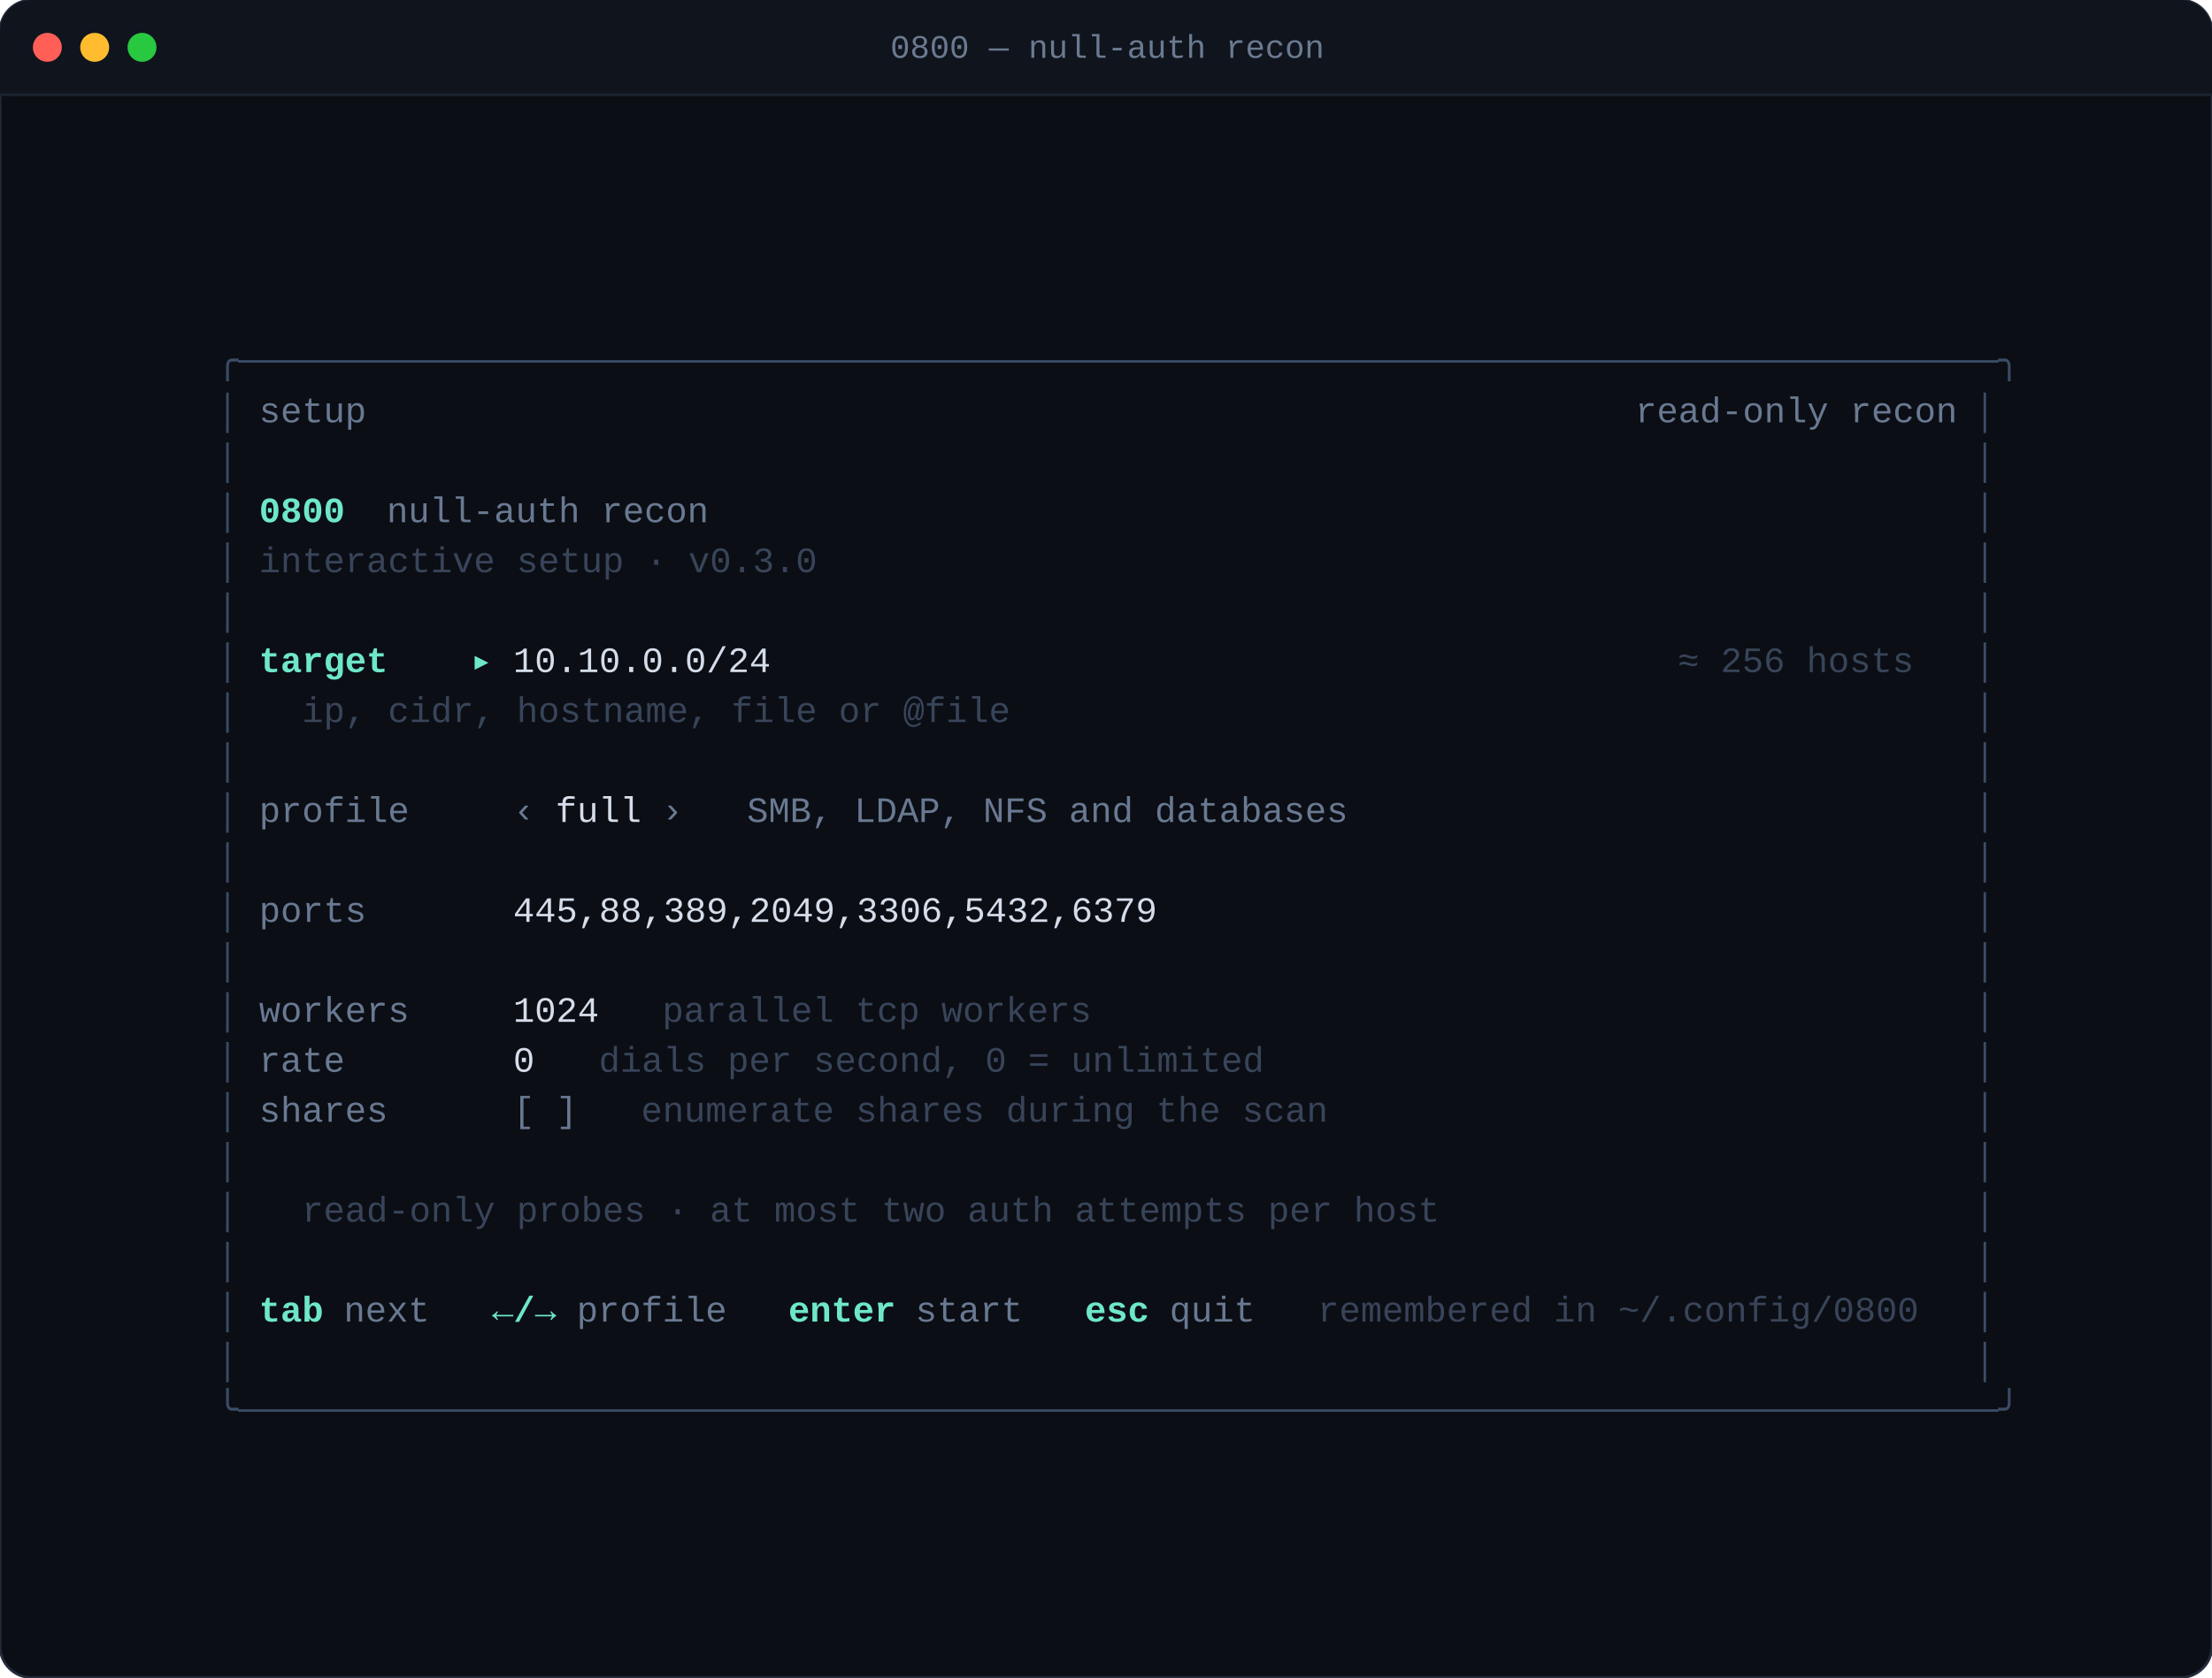
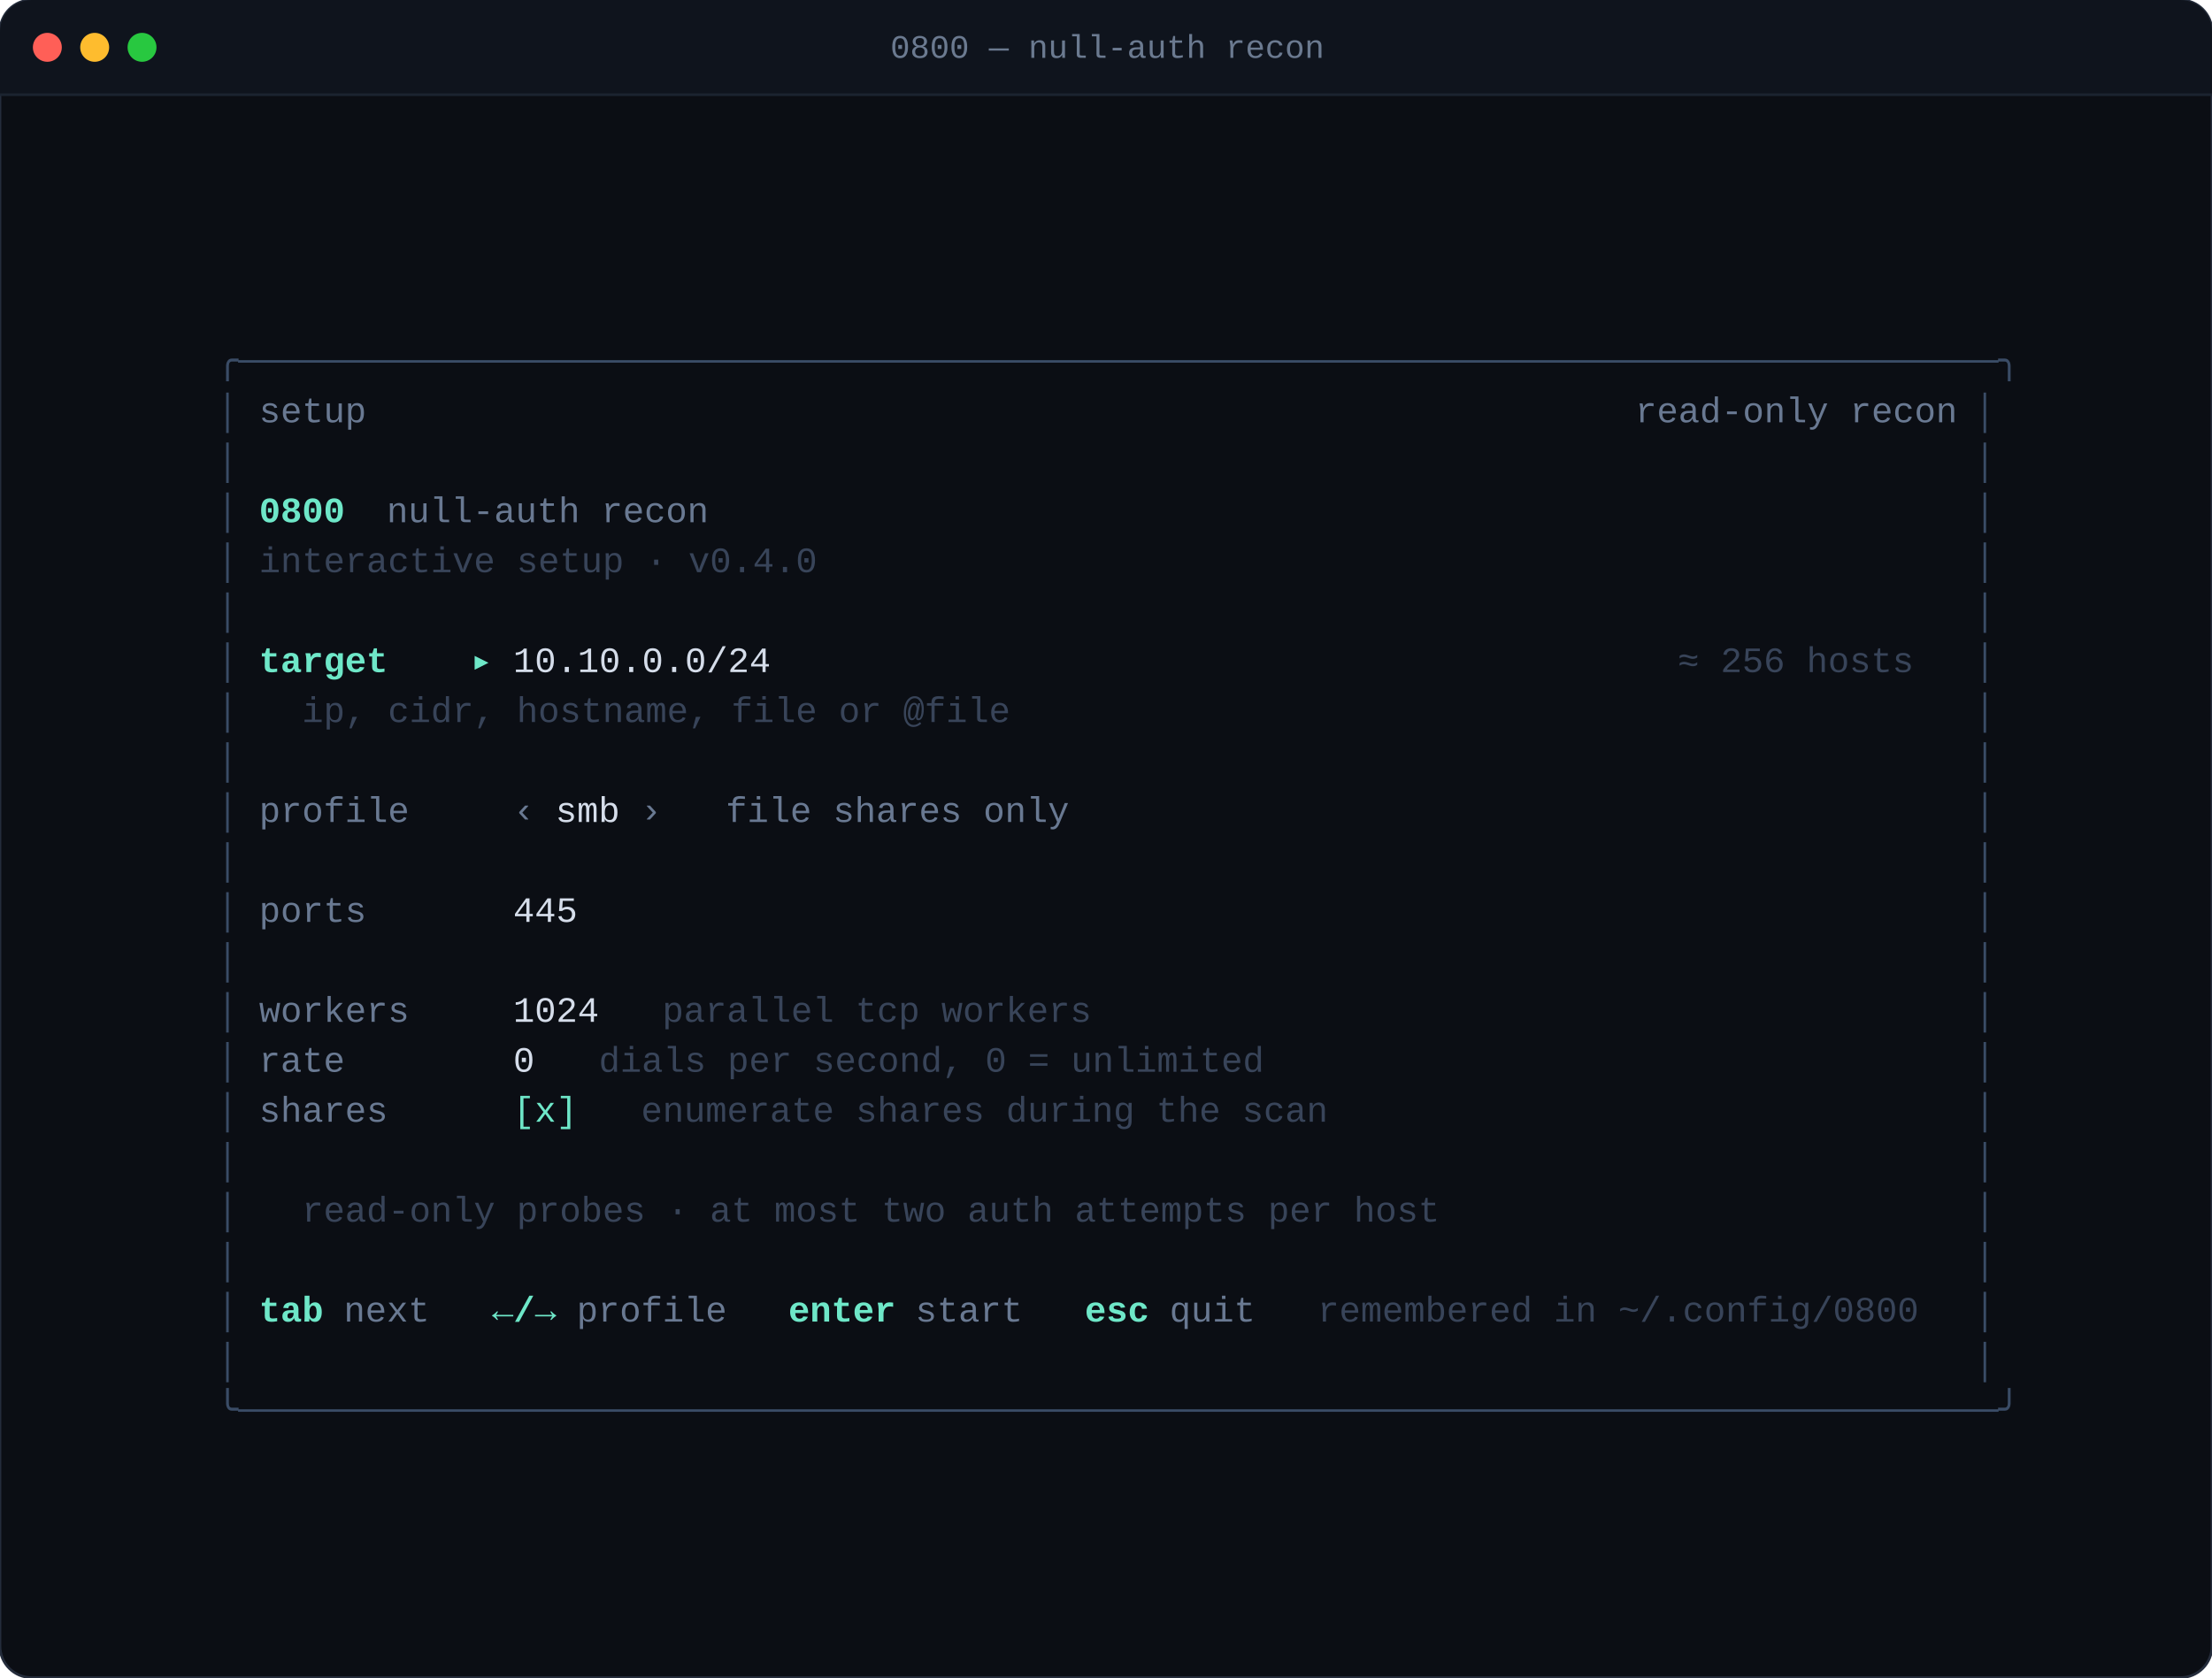
<svg xmlns="http://www.w3.org/2000/svg" width="841" height="638" viewBox="0 0 841 638" font-family="'JetBrains Mono','SFMono-Regular',Menlo,Consolas,'Liberation Mono',monospace">
  <defs>
    <clipPath id="c">
      <rect x="0" y="0" width="841.00" height="638.00" rx="12.00" />
    </clipPath>
  </defs>
  <rect width="841" height="638" rx="12" fill="#0B0E14" />
  <rect width="841" height="638" rx="12" fill="#0B0E14" stroke="#242C3B" stroke-width="1" />
  <g clip-path="url(#c)">
    <rect x="0" y="0" width="841" height="36" fill="#0F141D" />
    <line x1="0" y1="36" x2="841" y2="36" stroke="#1B2330" />
    <circle cx="18" cy="18" r="5.5" fill="#FF5F57" />
    <circle cx="36" cy="18" r="5.5" fill="#FEBC2E" />
    <circle cx="54" cy="18" r="5.5" fill="#28C840" />
    <text x="421" y="22" fill="#6B7A90" font-size="12.5" text-anchor="middle">0800 — null-auth recon</text>
  </g>
  <g clip-path="url(#c)">
    <text font-size="13.6">
      <tspan x="82.40" y="141.60" fill="#3a4c66" textLength="676.20" lengthAdjust="spacingAndGlyphs" xml:space="preserve">╭──────────────────────────────────────────────────────────────────────────────────╮</tspan>
    </text>
    <text font-size="13.6">
      <tspan x="82.40" y="160.60" fill="#3a4c66" textLength="8.05" lengthAdjust="spacingAndGlyphs" xml:space="preserve">│</tspan>
      <tspan x="98.50" y="160.60" fill="#697992" textLength="40.25" lengthAdjust="spacingAndGlyphs" xml:space="preserve">setup</tspan>
      <tspan x="621.75" y="160.60" fill="#697992" textLength="120.75" lengthAdjust="spacingAndGlyphs" xml:space="preserve">read-only recon</tspan>
      <tspan x="750.55" y="160.60" fill="#3a4c66" textLength="8.05" lengthAdjust="spacingAndGlyphs" xml:space="preserve">│</tspan>
    </text>
    <text font-size="13.6">
      <tspan x="82.40" y="179.60" fill="#3a4c66" textLength="8.05" lengthAdjust="spacingAndGlyphs" xml:space="preserve">│</tspan>
      <tspan x="750.55" y="179.60" fill="#3a4c66" textLength="8.05" lengthAdjust="spacingAndGlyphs" xml:space="preserve">│</tspan>
    </text>
    <text font-size="13.6">
      <tspan x="82.40" y="198.60" fill="#3a4c66" textLength="8.05" lengthAdjust="spacingAndGlyphs" xml:space="preserve">│</tspan>
      <tspan x="98.50" y="198.60" fill="#6ee7c8" font-weight="700" textLength="32.20" lengthAdjust="spacingAndGlyphs" xml:space="preserve">0800</tspan>
      <tspan x="130.70" y="198.60" fill="#697992" textLength="136.85" lengthAdjust="spacingAndGlyphs" xml:space="preserve">  null-auth recon</tspan>
      <tspan x="750.55" y="198.60" fill="#3a4c66" textLength="8.05" lengthAdjust="spacingAndGlyphs" xml:space="preserve">│</tspan>
    </text>
    <text font-size="13.6">
      <tspan x="82.40" y="217.60" fill="#3a4c66" textLength="8.05" lengthAdjust="spacingAndGlyphs" xml:space="preserve">│</tspan>
-       <tspan x="98.50" y="217.60" fill="#384459" textLength="209.30" lengthAdjust="spacingAndGlyphs" xml:space="preserve">interactive setup · v0.3.0</tspan>
+       <tspan x="98.50" y="217.60" fill="#384459" textLength="209.30" lengthAdjust="spacingAndGlyphs" xml:space="preserve">interactive setup · v0.4.0</tspan>
      <tspan x="750.55" y="217.60" fill="#3a4c66" textLength="8.05" lengthAdjust="spacingAndGlyphs" xml:space="preserve">│</tspan>
    </text>
    <text font-size="13.6">
      <tspan x="82.40" y="236.60" fill="#3a4c66" textLength="8.05" lengthAdjust="spacingAndGlyphs" xml:space="preserve">│</tspan>
      <tspan x="750.55" y="236.60" fill="#3a4c66" textLength="8.05" lengthAdjust="spacingAndGlyphs" xml:space="preserve">│</tspan>
    </text>
    <text font-size="13.6">
      <tspan x="82.40" y="255.60" fill="#3a4c66" textLength="8.05" lengthAdjust="spacingAndGlyphs" xml:space="preserve">│</tspan>
      <tspan x="98.50" y="255.60" fill="#6ee7c8" font-weight="700" textLength="80.50" lengthAdjust="spacingAndGlyphs" xml:space="preserve">target    </tspan>
      <tspan x="179.00" y="255.60" fill="#6ee7c8" textLength="16.10" lengthAdjust="spacingAndGlyphs" xml:space="preserve">▸ </tspan>
      <tspan x="195.10" y="255.60" fill="#d5ddea" textLength="96.60" lengthAdjust="spacingAndGlyphs" xml:space="preserve">10.10.0.0/24</tspan>
      <tspan x="637.85" y="255.60" fill="#384459" textLength="88.55" lengthAdjust="spacingAndGlyphs" xml:space="preserve">≈ 256 hosts</tspan>
      <tspan x="750.55" y="255.60" fill="#3a4c66" textLength="8.05" lengthAdjust="spacingAndGlyphs" xml:space="preserve">│</tspan>
    </text>
    <text font-size="13.6">
      <tspan x="82.40" y="274.60" fill="#3a4c66" textLength="8.05" lengthAdjust="spacingAndGlyphs" xml:space="preserve">│</tspan>
      <tspan x="98.50" y="274.60" fill="#384459" textLength="281.75" lengthAdjust="spacingAndGlyphs" xml:space="preserve">  ip, cidr, hostname, file or @file</tspan>
      <tspan x="750.55" y="274.60" fill="#3a4c66" textLength="8.05" lengthAdjust="spacingAndGlyphs" xml:space="preserve">│</tspan>
    </text>
    <text font-size="13.6">
      <tspan x="82.40" y="293.60" fill="#3a4c66" textLength="8.05" lengthAdjust="spacingAndGlyphs" xml:space="preserve">│</tspan>
      <tspan x="750.55" y="293.60" fill="#3a4c66" textLength="8.05" lengthAdjust="spacingAndGlyphs" xml:space="preserve">│</tspan>
    </text>
    <text font-size="13.6">
      <tspan x="82.40" y="312.60" fill="#3a4c66" textLength="8.05" lengthAdjust="spacingAndGlyphs" xml:space="preserve">│</tspan>
      <tspan x="98.50" y="312.60" fill="#697992" textLength="80.50" lengthAdjust="spacingAndGlyphs" xml:space="preserve">profile   </tspan>
      <tspan x="195.10" y="312.60" fill="#697992" textLength="16.10" lengthAdjust="spacingAndGlyphs" xml:space="preserve">‹ </tspan>
-       <tspan x="211.20" y="312.60" fill="#d5ddea" textLength="32.20" lengthAdjust="spacingAndGlyphs" xml:space="preserve">full</tspan>
-       <tspan x="243.40" y="312.60" fill="#697992" textLength="16.10" lengthAdjust="spacingAndGlyphs" xml:space="preserve"> ›</tspan>
-       <tspan x="259.50" y="312.60" fill="#697992" textLength="249.55" lengthAdjust="spacingAndGlyphs" xml:space="preserve">   SMB, LDAP, NFS and databases</tspan>
+       <tspan x="211.20" y="312.60" fill="#d5ddea" textLength="24.15" lengthAdjust="spacingAndGlyphs" xml:space="preserve">smb</tspan>
+       <tspan x="235.35" y="312.60" fill="#697992" textLength="16.10" lengthAdjust="spacingAndGlyphs" xml:space="preserve"> ›</tspan>
+       <tspan x="251.45" y="312.60" fill="#697992" textLength="152.95" lengthAdjust="spacingAndGlyphs" xml:space="preserve">   file shares only</tspan>
      <tspan x="750.55" y="312.60" fill="#3a4c66" textLength="8.05" lengthAdjust="spacingAndGlyphs" xml:space="preserve">│</tspan>
    </text>
    <text font-size="13.6">
      <tspan x="82.40" y="331.60" fill="#3a4c66" textLength="8.05" lengthAdjust="spacingAndGlyphs" xml:space="preserve">│</tspan>
      <tspan x="750.55" y="331.60" fill="#3a4c66" textLength="8.05" lengthAdjust="spacingAndGlyphs" xml:space="preserve">│</tspan>
    </text>
    <text font-size="13.6">
      <tspan x="82.40" y="350.60" fill="#3a4c66" textLength="8.05" lengthAdjust="spacingAndGlyphs" xml:space="preserve">│</tspan>
      <tspan x="98.50" y="350.60" fill="#697992" textLength="80.50" lengthAdjust="spacingAndGlyphs" xml:space="preserve">ports     </tspan>
-       <tspan x="195.10" y="350.60" fill="#d5ddea" textLength="241.50" lengthAdjust="spacingAndGlyphs" xml:space="preserve">445,88,389,2049,3306,5432,6379</tspan>
+       <tspan x="195.10" y="350.60" fill="#d5ddea" textLength="24.15" lengthAdjust="spacingAndGlyphs" xml:space="preserve">445</tspan>
      <tspan x="750.55" y="350.60" fill="#3a4c66" textLength="8.05" lengthAdjust="spacingAndGlyphs" xml:space="preserve">│</tspan>
    </text>
    <text font-size="13.6">
      <tspan x="82.40" y="369.60" fill="#3a4c66" textLength="8.05" lengthAdjust="spacingAndGlyphs" xml:space="preserve">│</tspan>
      <tspan x="750.55" y="369.60" fill="#3a4c66" textLength="8.05" lengthAdjust="spacingAndGlyphs" xml:space="preserve">│</tspan>
    </text>
    <text font-size="13.6">
      <tspan x="82.40" y="388.60" fill="#3a4c66" textLength="8.05" lengthAdjust="spacingAndGlyphs" xml:space="preserve">│</tspan>
      <tspan x="98.50" y="388.60" fill="#697992" textLength="80.50" lengthAdjust="spacingAndGlyphs" xml:space="preserve">workers   </tspan>
      <tspan x="195.10" y="388.60" fill="#d5ddea" textLength="32.20" lengthAdjust="spacingAndGlyphs" xml:space="preserve">1024</tspan>
      <tspan x="227.30" y="388.60" fill="#384459" textLength="185.15" lengthAdjust="spacingAndGlyphs" xml:space="preserve">   parallel tcp workers</tspan>
      <tspan x="750.55" y="388.60" fill="#3a4c66" textLength="8.05" lengthAdjust="spacingAndGlyphs" xml:space="preserve">│</tspan>
    </text>
    <text font-size="13.6">
      <tspan x="82.40" y="407.60" fill="#3a4c66" textLength="8.05" lengthAdjust="spacingAndGlyphs" xml:space="preserve">│</tspan>
      <tspan x="98.50" y="407.60" fill="#697992" textLength="80.50" lengthAdjust="spacingAndGlyphs" xml:space="preserve">rate      </tspan>
      <tspan x="195.10" y="407.60" fill="#d5ddea" textLength="8.05" lengthAdjust="spacingAndGlyphs" xml:space="preserve">0</tspan>
      <tspan x="203.15" y="407.60" fill="#384459" textLength="273.70" lengthAdjust="spacingAndGlyphs" xml:space="preserve">   dials per second, 0 = unlimited</tspan>
      <tspan x="750.55" y="407.60" fill="#3a4c66" textLength="8.05" lengthAdjust="spacingAndGlyphs" xml:space="preserve">│</tspan>
    </text>
    <text font-size="13.6">
      <tspan x="82.40" y="426.60" fill="#3a4c66" textLength="8.05" lengthAdjust="spacingAndGlyphs" xml:space="preserve">│</tspan>
      <tspan x="98.50" y="426.60" fill="#697992" textLength="80.50" lengthAdjust="spacingAndGlyphs" xml:space="preserve">shares    </tspan>
-       <tspan x="195.10" y="426.60" fill="#697992" textLength="24.15" lengthAdjust="spacingAndGlyphs" xml:space="preserve">[ ]</tspan>
+       <tspan x="195.10" y="426.60" fill="#6ee7c8" textLength="24.15" lengthAdjust="spacingAndGlyphs" xml:space="preserve">[x]</tspan>
      <tspan x="219.25" y="426.60" fill="#384459" textLength="281.75" lengthAdjust="spacingAndGlyphs" xml:space="preserve">   enumerate shares during the scan</tspan>
      <tspan x="750.55" y="426.60" fill="#3a4c66" textLength="8.05" lengthAdjust="spacingAndGlyphs" xml:space="preserve">│</tspan>
    </text>
    <text font-size="13.6">
      <tspan x="82.40" y="445.60" fill="#3a4c66" textLength="8.05" lengthAdjust="spacingAndGlyphs" xml:space="preserve">│</tspan>
      <tspan x="750.55" y="445.60" fill="#3a4c66" textLength="8.05" lengthAdjust="spacingAndGlyphs" xml:space="preserve">│</tspan>
    </text>
    <text font-size="13.6">
      <tspan x="82.40" y="464.60" fill="#3a4c66" textLength="8.05" lengthAdjust="spacingAndGlyphs" xml:space="preserve">│</tspan>
      <tspan x="98.50" y="464.60" fill="#384459" textLength="442.75" lengthAdjust="spacingAndGlyphs" xml:space="preserve">  read-only probes · at most two auth attempts per host</tspan>
      <tspan x="750.55" y="464.60" fill="#3a4c66" textLength="8.05" lengthAdjust="spacingAndGlyphs" xml:space="preserve">│</tspan>
    </text>
    <text font-size="13.6">
      <tspan x="82.40" y="483.60" fill="#3a4c66" textLength="8.05" lengthAdjust="spacingAndGlyphs" xml:space="preserve">│</tspan>
      <tspan x="750.55" y="483.60" fill="#3a4c66" textLength="8.05" lengthAdjust="spacingAndGlyphs" xml:space="preserve">│</tspan>
    </text>
    <text font-size="13.6">
      <tspan x="82.40" y="502.60" fill="#3a4c66" textLength="8.05" lengthAdjust="spacingAndGlyphs" xml:space="preserve">│</tspan>
      <tspan x="98.50" y="502.60" fill="#6ee7c8" font-weight="700" textLength="24.15" lengthAdjust="spacingAndGlyphs" xml:space="preserve">tab</tspan>
      <tspan x="130.70" y="502.60" fill="#697992" textLength="32.20" lengthAdjust="spacingAndGlyphs" xml:space="preserve">next</tspan>
      <tspan x="187.05" y="502.60" fill="#6ee7c8" font-weight="700" textLength="24.15" lengthAdjust="spacingAndGlyphs" xml:space="preserve">←/→</tspan>
      <tspan x="219.25" y="502.60" fill="#697992" textLength="56.35" lengthAdjust="spacingAndGlyphs" xml:space="preserve">profile</tspan>
      <tspan x="299.75" y="502.60" fill="#6ee7c8" font-weight="700" textLength="40.25" lengthAdjust="spacingAndGlyphs" xml:space="preserve">enter</tspan>
      <tspan x="348.05" y="502.60" fill="#697992" textLength="40.25" lengthAdjust="spacingAndGlyphs" xml:space="preserve">start</tspan>
      <tspan x="412.45" y="502.60" fill="#6ee7c8" font-weight="700" textLength="24.15" lengthAdjust="spacingAndGlyphs" xml:space="preserve">esc</tspan>
      <tspan x="444.65" y="502.60" fill="#697992" textLength="32.20" lengthAdjust="spacingAndGlyphs" xml:space="preserve">quit</tspan>
      <tspan x="501.00" y="502.60" fill="#384459" textLength="225.40" lengthAdjust="spacingAndGlyphs" xml:space="preserve">remembered in ~/.config/0800</tspan>
      <tspan x="750.55" y="502.60" fill="#3a4c66" textLength="8.05" lengthAdjust="spacingAndGlyphs" xml:space="preserve">│</tspan>
    </text>
    <text font-size="13.6">
      <tspan x="82.40" y="521.60" fill="#3a4c66" textLength="8.05" lengthAdjust="spacingAndGlyphs" xml:space="preserve">│</tspan>
      <tspan x="750.55" y="521.60" fill="#3a4c66" textLength="8.05" lengthAdjust="spacingAndGlyphs" xml:space="preserve">│</tspan>
    </text>
    <text font-size="13.6">
      <tspan x="82.40" y="540.60" fill="#3a4c66" textLength="676.20" lengthAdjust="spacingAndGlyphs" xml:space="preserve">╰──────────────────────────────────────────────────────────────────────────────────╯</tspan>
    </text>
  </g>
</svg>
